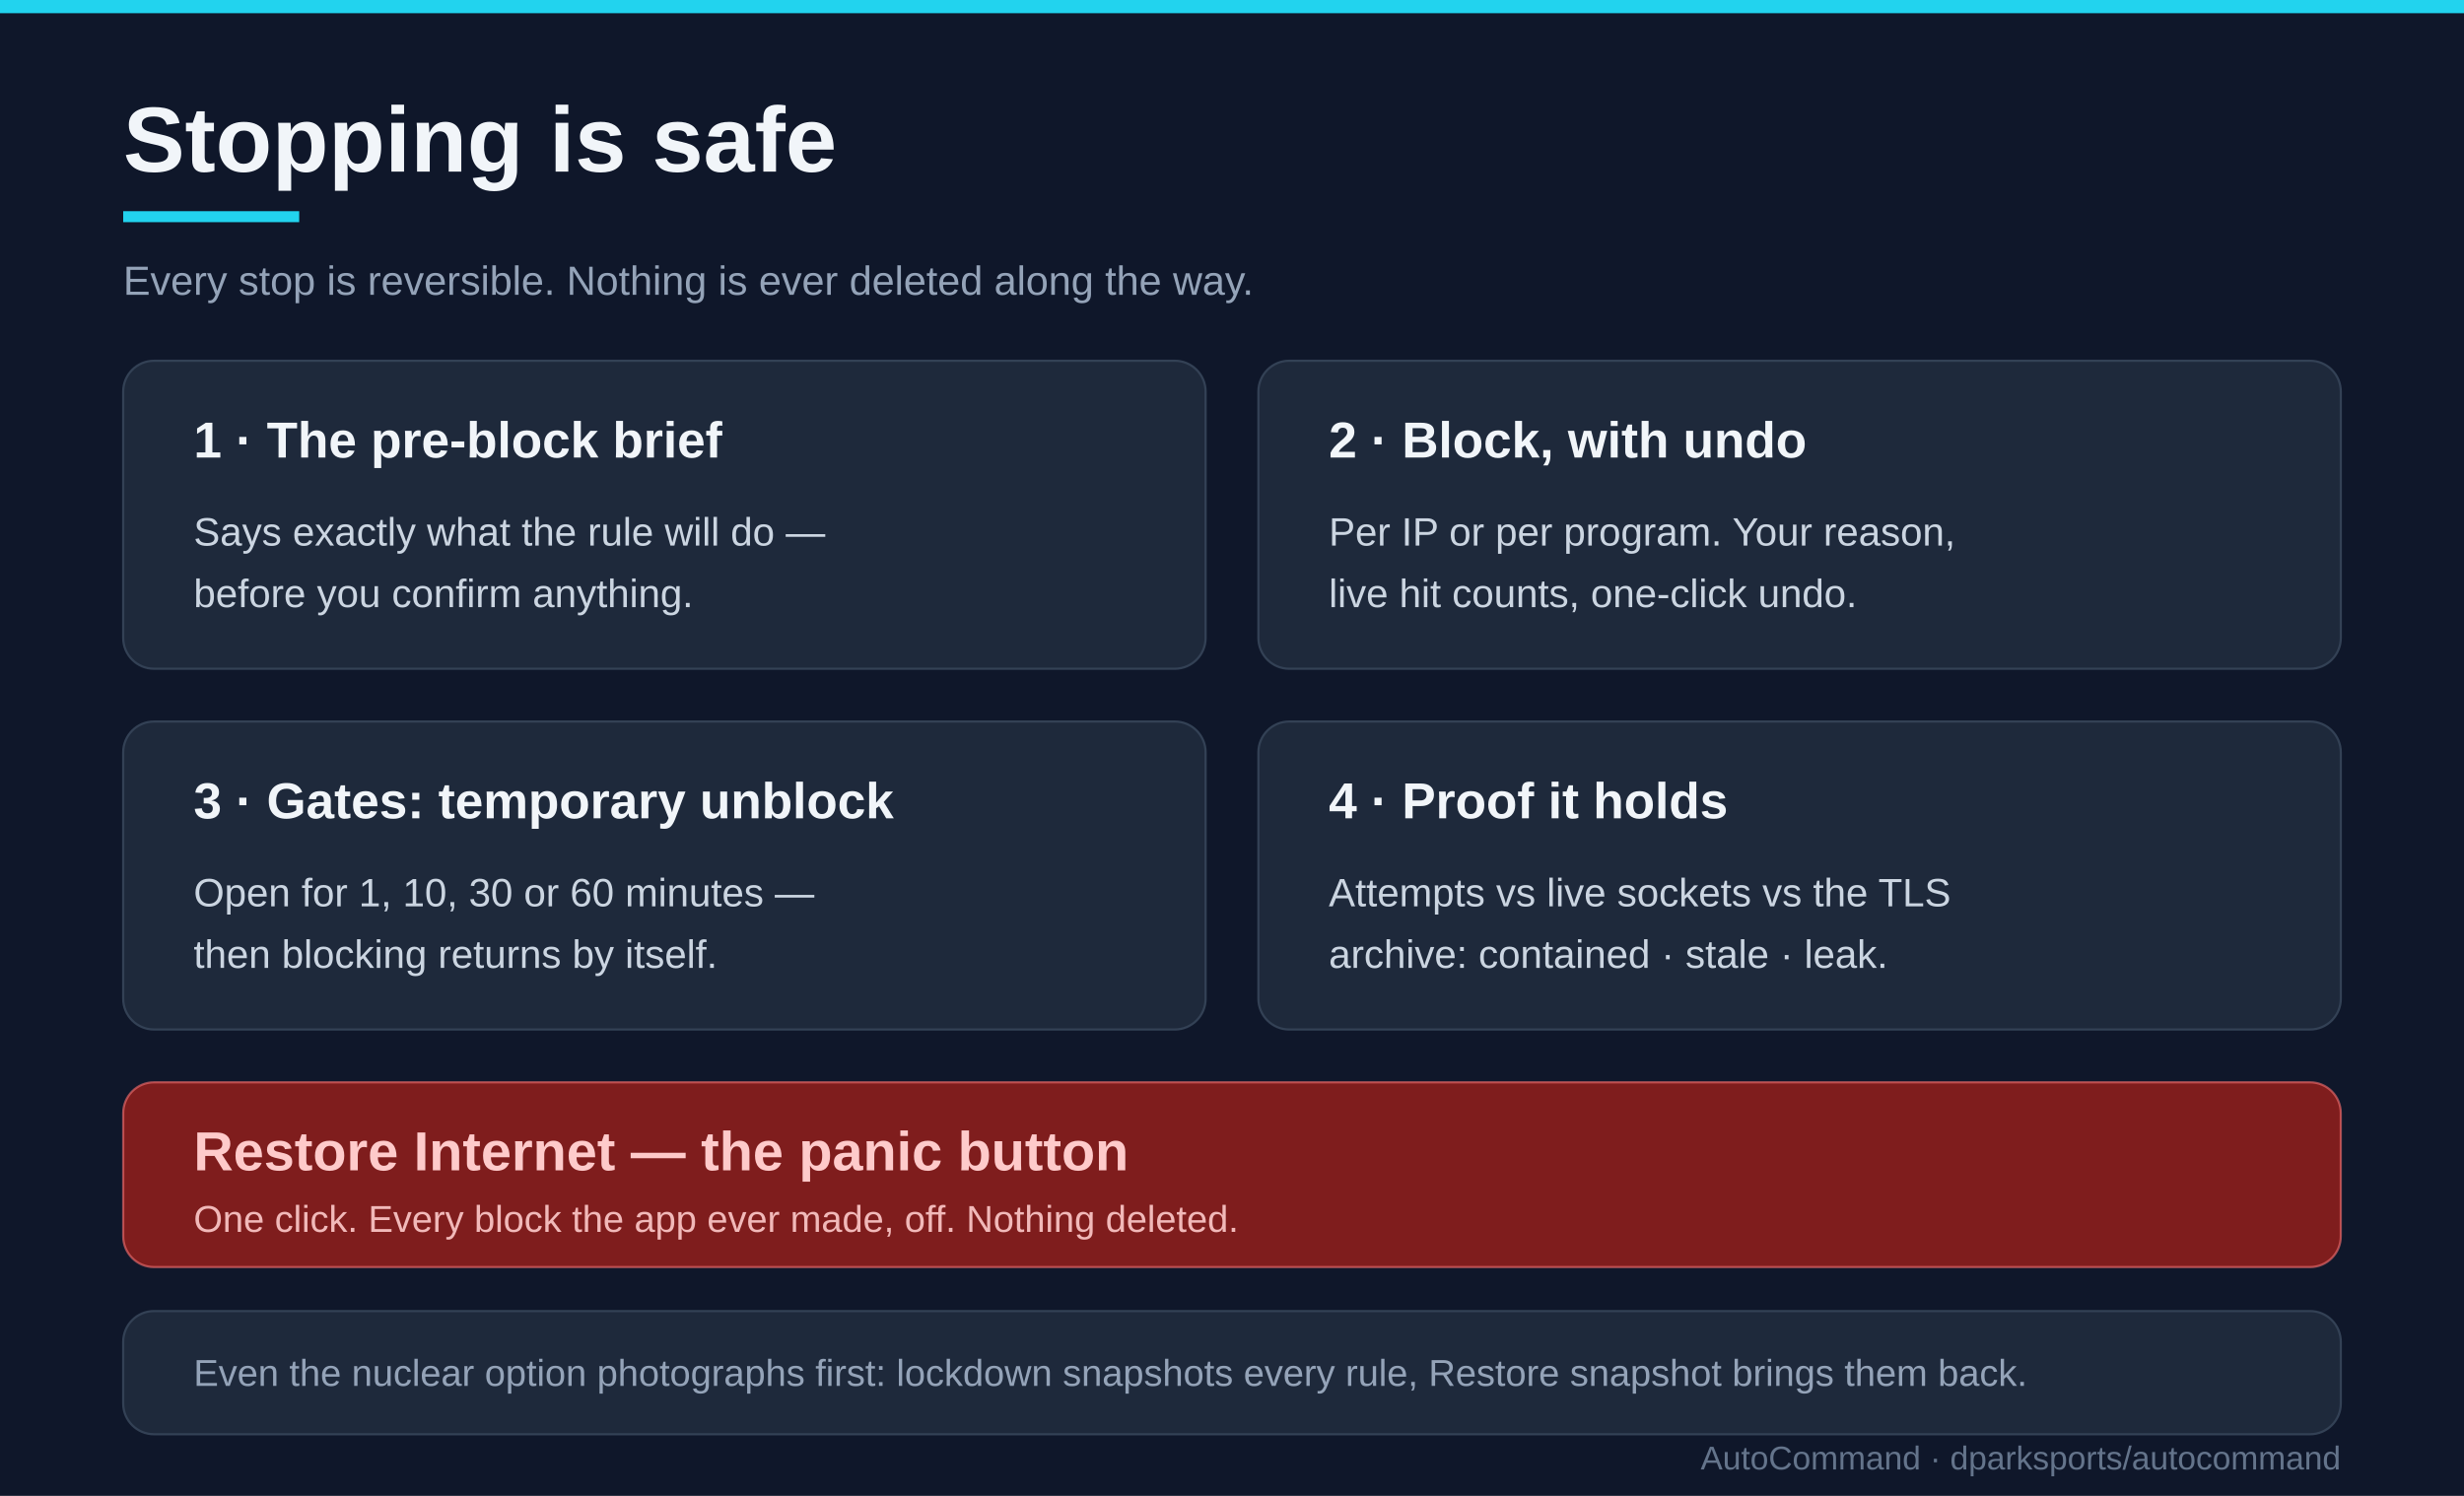
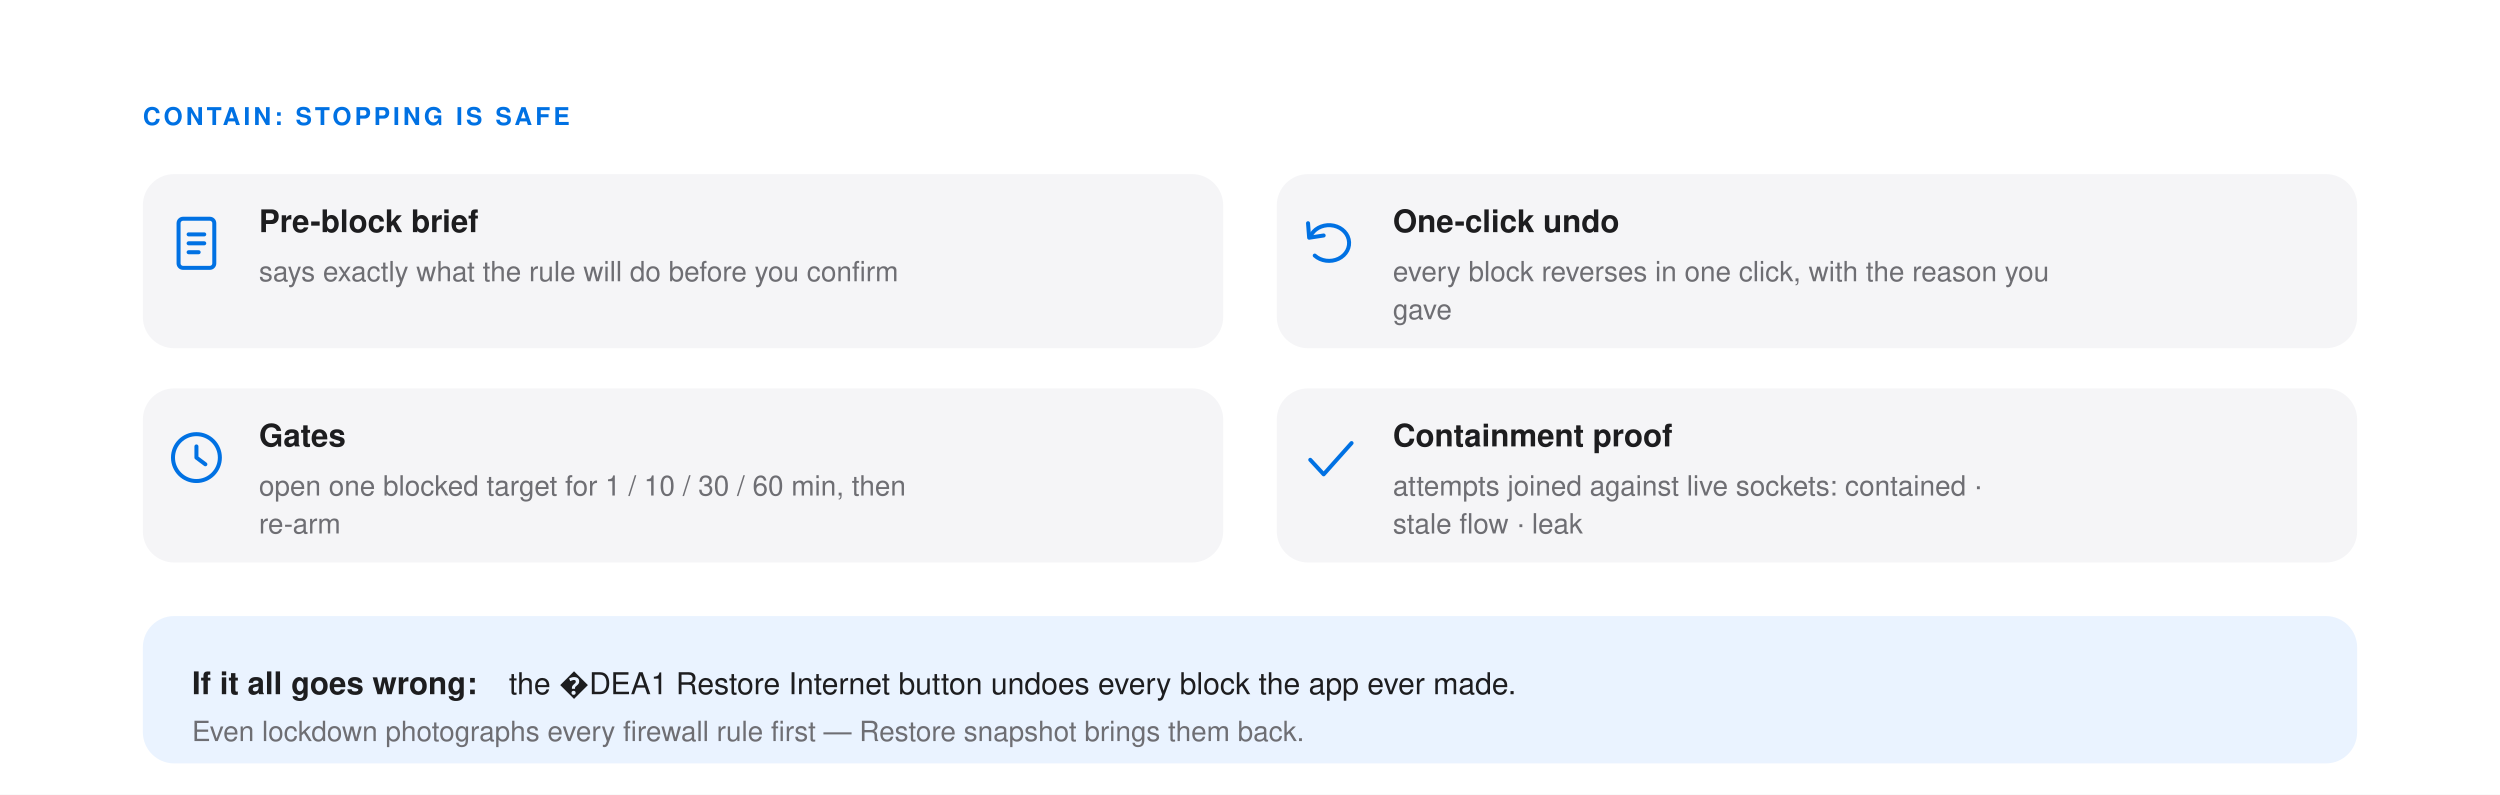
- <svg xmlns="http://www.w3.org/2000/svg" width="1120" height="680" viewBox="0 0 1120 680" role="img" aria-label="Stopping is safe: pre-block brief, reversible blocks, self-closing gates, containment proof, panic button, lockdown snapshots">
-   <rect width="1120" height="680" fill="#0f172a" />
-   <rect width="1120" height="6" fill="#22d3ee" />
-   <g font-family="Segoe UI, Arial, sans-serif">
-     <text x="56" y="78" font-size="42" font-weight="700" fill="#f1f5f9">Stopping is safe</text>
-     <rect x="56" y="96" width="80" height="5" fill="#22d3ee" />
-     <text x="56" y="134" font-size="18.5" fill="#94a3b8">Every stop is reversible. Nothing is ever deleted along the way.</text>
-     <rect x="56" y="164" width="492" height="140" rx="14" fill="#1e293b" stroke="#334155" />
-     <text x="88" y="208" font-size="23" font-weight="700" fill="#f1f5f9">1 · The pre-block brief</text>
-     <text x="88" y="248" font-size="18" fill="#cbd5e1">Says exactly what the rule will do —</text>
-     <text x="88" y="276" font-size="18" fill="#cbd5e1">before you confirm anything.</text>
-     <rect x="572" y="164" width="492" height="140" rx="14" fill="#1e293b" stroke="#334155" />
-     <text x="604" y="208" font-size="23" font-weight="700" fill="#f1f5f9">2 · Block, with undo</text>
-     <text x="604" y="248" font-size="18" fill="#cbd5e1">Per IP or per program. Your reason,</text>
-     <text x="604" y="276" font-size="18" fill="#cbd5e1">live hit counts, one-click undo.</text>
-     <rect x="56" y="328" width="492" height="140" rx="14" fill="#1e293b" stroke="#334155" />
-     <text x="88" y="372" font-size="23" font-weight="700" fill="#f1f5f9">3 · Gates: temporary unblock</text>
-     <text x="88" y="412" font-size="18" fill="#cbd5e1">Open for 1, 10, 30 or 60 minutes —</text>
-     <text x="88" y="440" font-size="18" fill="#cbd5e1">then blocking returns by itself.</text>
-     <rect x="572" y="328" width="492" height="140" rx="14" fill="#1e293b" stroke="#334155" />
-     <text x="604" y="372" font-size="23" font-weight="700" fill="#f1f5f9">4 · Proof it holds</text>
-     <text x="604" y="412" font-size="18" fill="#cbd5e1">Attempts vs live sockets vs the TLS</text>
-     <text x="604" y="440" font-size="18" fill="#cbd5e1">archive: contained · stale · leak.</text>
-     <rect x="56" y="492" width="1008" height="84" rx="14" fill="#7f1d1d" stroke="#f87171" stroke-opacity="0.6" />
-     <text x="88" y="532" font-size="25" font-weight="700" fill="#fecaca">Restore Internet — the panic button</text>
-     <text x="88" y="560" font-size="17" fill="#fecaca" opacity="0.9">One click. Every block the app ever made, off. Nothing deleted.</text>
-     <rect x="56" y="596" width="1008" height="56" rx="14" fill="#1e293b" stroke="#334155" />
-     <text x="88" y="630" font-size="17" fill="#94a3b8">Even the nuclear option photographs first: lockdown snapshots every rule, Restore snapshot brings them back.</text>
-     <text x="1064" y="668" font-size="15" fill="#64748b" text-anchor="end">AutoCommand · dparksports/autocommand</text>
+ <svg xmlns="http://www.w3.org/2000/svg" width="1120" height="356" viewBox="0 0 1120 356" role="img" aria-label="Pre-block brief, reversible blocks, self-closing gates, containment proof, panic button, lockdown snapshots">
+   <rect width="1120" height="356" fill="#FFFFFF" />
+   <g font-family="-apple-system, BlinkMacSystemFont, 'SF Pro Display', 'SF Pro Text', 'Segoe UI Variable Text', 'Segoe UI', Helvetica, Arial, sans-serif">
+     <text x="64" y="56" font-size="11" font-weight="600" fill="#0071E3" text-anchor="start" letter-spacing="1.4">CONTAIN: STOPPING IS SAFE</text>
+     <rect x="64" y="78" width="484" height="78" rx="14" fill="#F5F5F7" stroke="none" stroke-width="1" />
+     <g fill="none" stroke="#0071E3" stroke-width="1.8" stroke-linecap="round" stroke-linejoin="round">
+       <rect x="80" y="98" width="16" height="22" rx="2" />
+       <path d="M 84.5 105 h 7 M 84.5 109 h 7 M 84.5 113 h 4.5" />
+     </g>
+     <text x="116" y="104" font-size="14" font-weight="600" fill="#1D1D1F" text-anchor="start">Pre-block brief</text>
+     <text x="116" y="126" font-size="12.5" font-weight="400" fill="#6E6E73" text-anchor="start">says exactly what the rule will do before you confirm</text>
+     <rect x="572" y="78" width="484" height="78" rx="14" fill="#F5F5F7" stroke="none" stroke-width="1" />
+     <g fill="none" stroke="#0071E3" stroke-width="1.8" stroke-linecap="round" stroke-linejoin="round">
+       <path d="M 587 106 a 9 8 0 1 1 2 8.5" />
+       <path d="M 586 100 l 0.5 6.5 l 6.5 -1" />
+     </g>
+     <text x="624" y="104" font-size="14" font-weight="600" fill="#1D1D1F" text-anchor="start">One-click undo</text>
+     <text x="624" y="126" font-size="12.5" font-weight="400" fill="#6E6E73" text-anchor="start">every block reverses in one click, with the reason you</text>
+     <text x="624" y="143" font-size="12.5" font-weight="400" fill="#6E6E73" text-anchor="start">gave</text>
+     <rect x="64" y="174" width="484" height="78" rx="14" fill="#F5F5F7" stroke="none" stroke-width="1" />
+     <g fill="none" stroke="#0071E3" stroke-width="1.8" stroke-linecap="round" stroke-linejoin="round">
+       <circle cx="88" cy="205" r="10.5" />
+       <path d="M 88 200 v 5 l 4 3" />
+     </g>
+     <text x="116" y="200" font-size="14" font-weight="600" fill="#1D1D1F" text-anchor="start">Gates</text>
+     <text x="116" y="222" font-size="12.5" font-weight="400" fill="#6E6E73" text-anchor="start">open one blocked target for 1 / 10 / 30 / 60 min, then</text>
+     <text x="116" y="239" font-size="12.5" font-weight="400" fill="#6E6E73" text-anchor="start">re-arm</text>
+     <rect x="572" y="174" width="484" height="78" rx="14" fill="#F5F5F7" stroke="none" stroke-width="1" />
+     <g fill="none" stroke="#0071E3" stroke-width="1.8" stroke-linecap="round" stroke-linejoin="round">
+       <path d="M 587 206 l 6 6.5 l 12.5 -14" />
+     </g>
+     <text x="624" y="200" font-size="14" font-weight="600" fill="#1D1D1F" text-anchor="start">Containment proof</text>
+     <text x="624" y="222" font-size="12.5" font-weight="400" fill="#6E6E73" text-anchor="start">attempts joined against live sockets: contained ·</text>
+     <text x="624" y="239" font-size="12.5" font-weight="400" fill="#6E6E73" text-anchor="start">stale flow · leak</text>
+     <rect x="64" y="276" width="992" height="66" rx="14" fill="#EAF3FF" stroke="none" stroke-width="1" />
+     <text x="86" y="311" font-size="14" font-weight="600" fill="#1D1D1F" text-anchor="start">If it all goes wrong:</text>
+     <text x="228" y="311" font-size="13.5" font-weight="400" fill="#1D1D1F" text-anchor="start">the �DEA1 Restore Internet button undoes every block the app ever made.</text>
+     <text x="86" y="332" font-size="12.5" font-weight="400" fill="#6E6E73" text-anchor="start">Even lockdown photographs every firewall rule first — Restore snapshot brings them back.</text>
  </g>
</svg>
